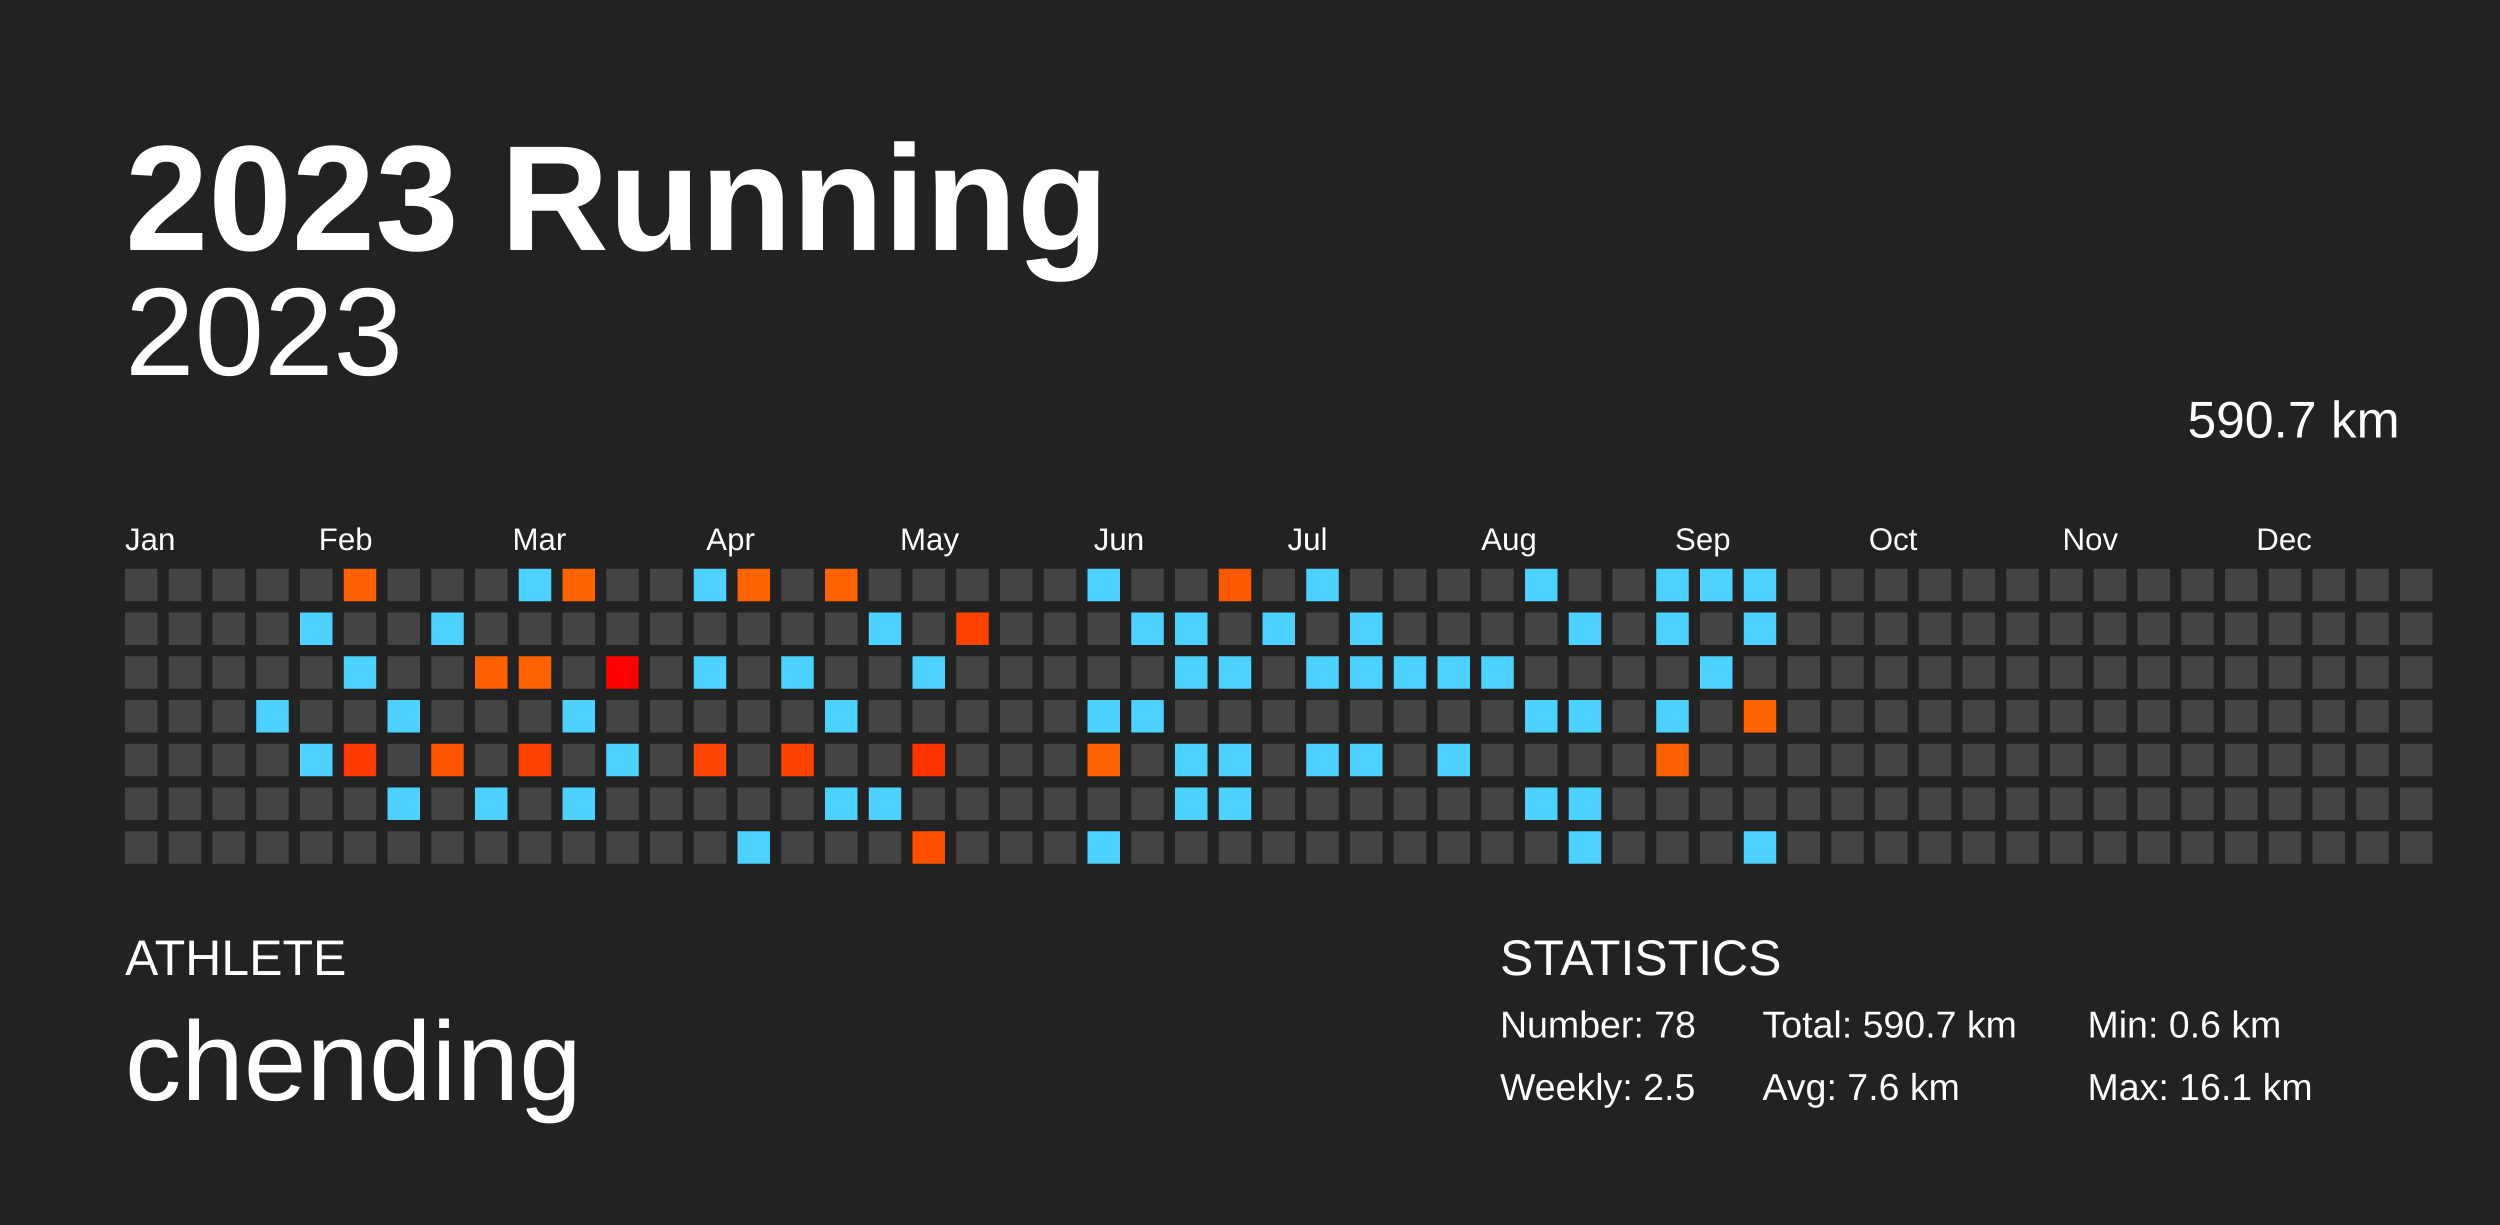
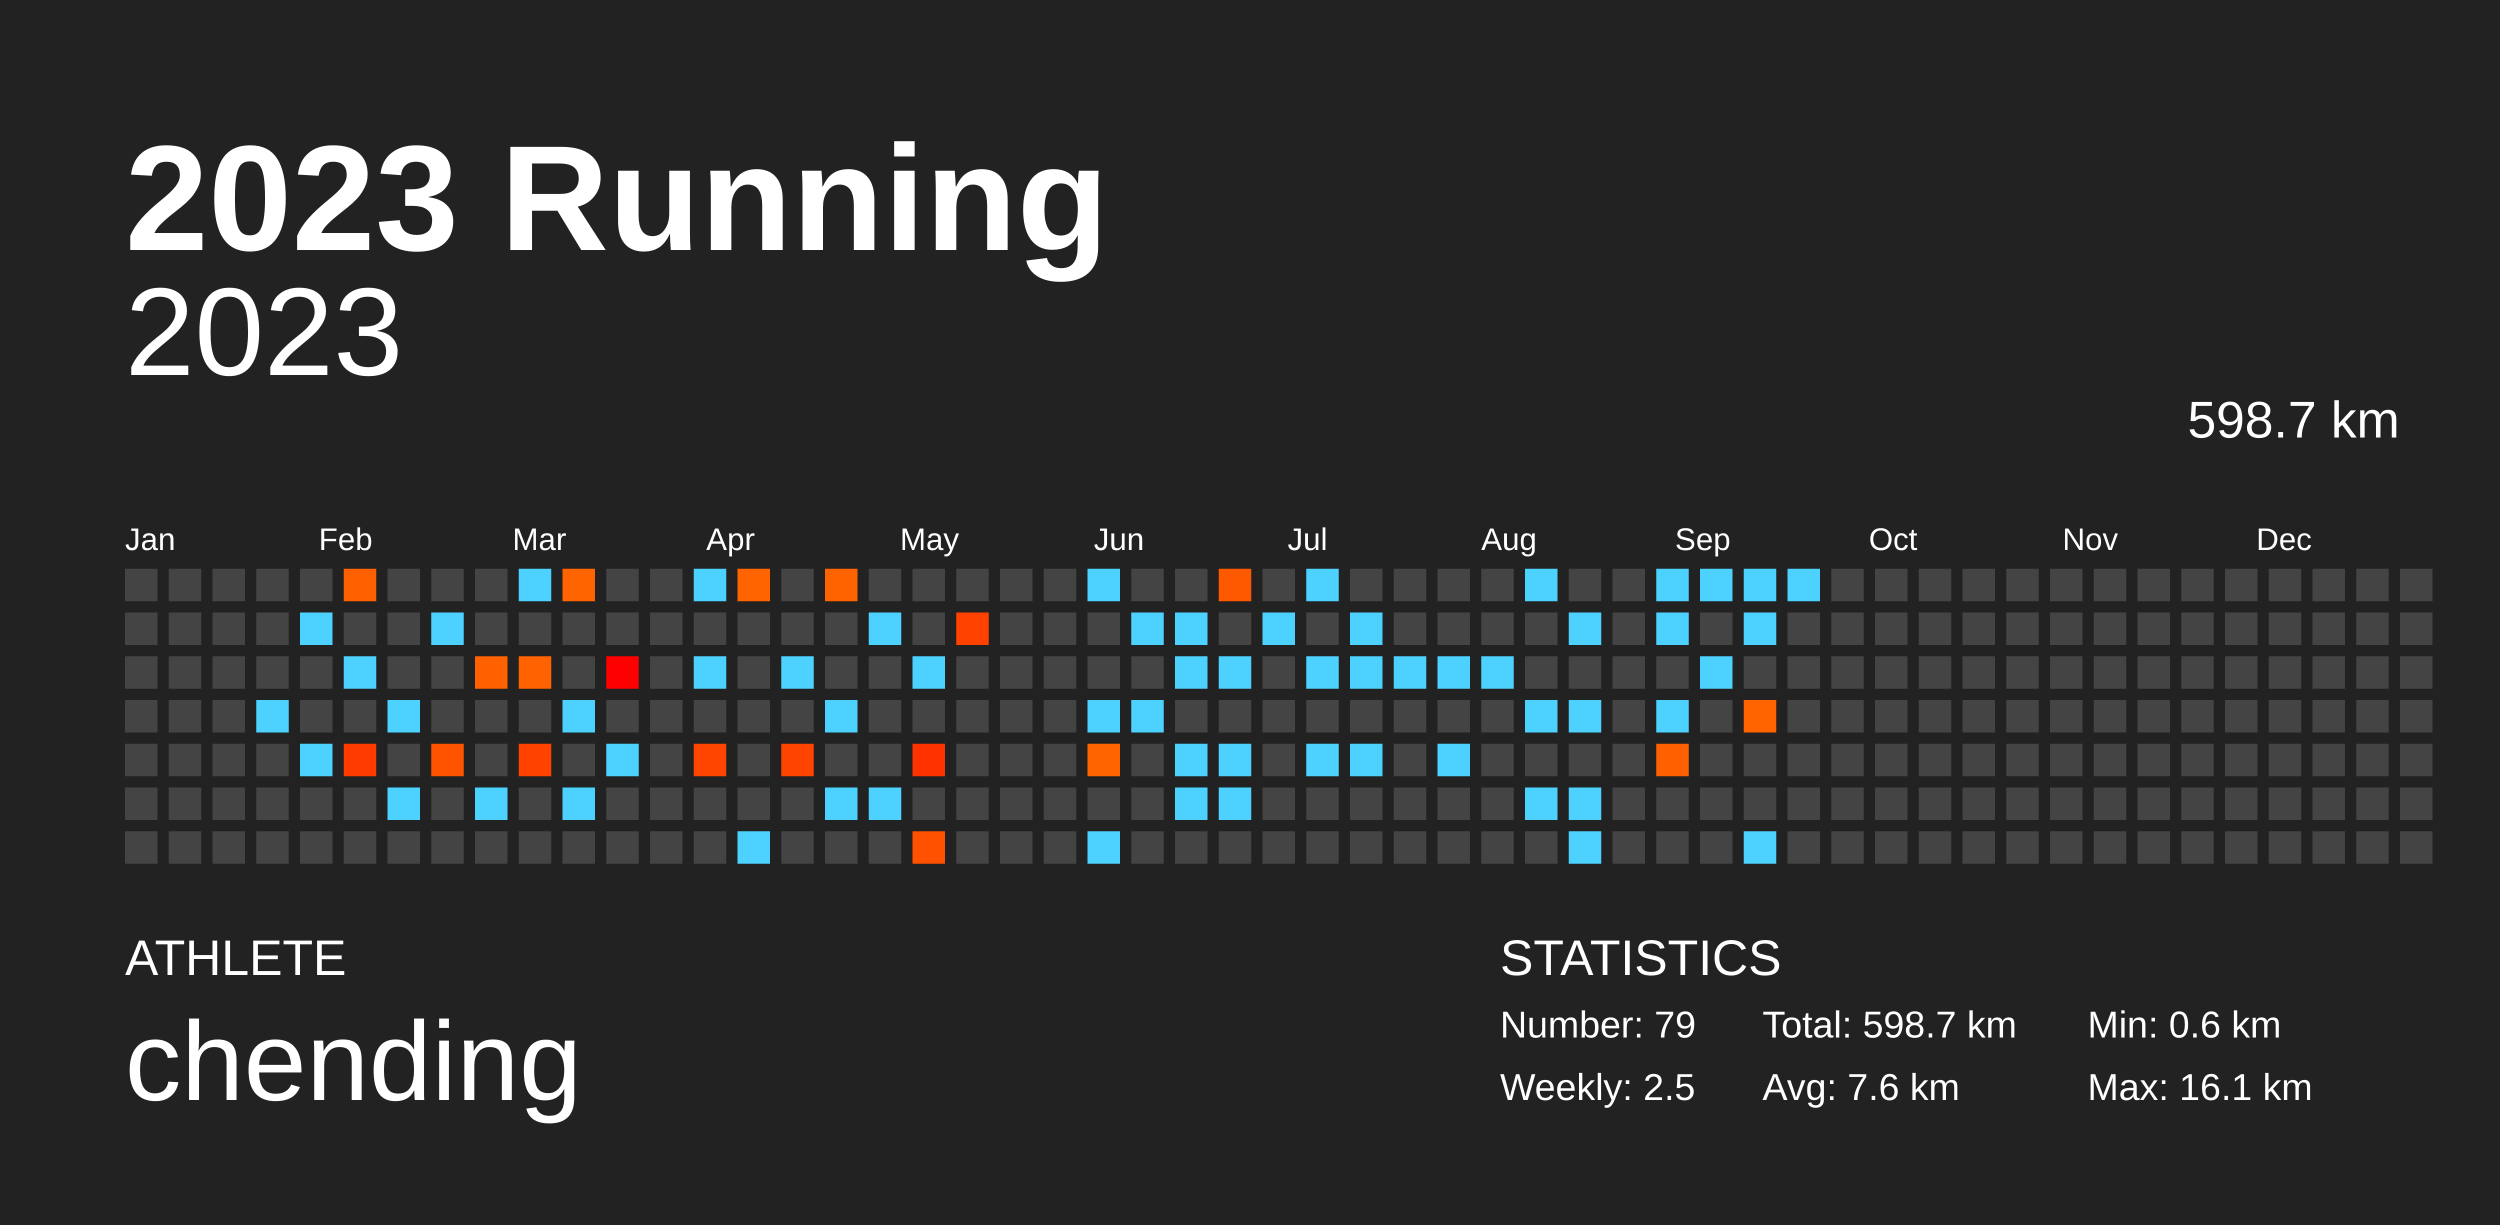
<svg xmlns="http://www.w3.org/2000/svg" baseProfile="full" height="98mm" version="1.1" viewBox="0,0,200,98" width="200mm">
  <defs />
  <rect fill="#222222" height="98" width="200" x="0" y="0" />
  <text fill="#FFFFFF" style="font-size:12px; font-family:Arial; font-weight:bold;" x="10" y="20">2023 Running</text>
  <text fill="#FFFFFF" style="font-size:4px; font-family:Arial" x="10" y="78">ATHLETE</text>
  <text fill="#FFFFFF" style="font-size:9px; font-family:Arial" x="10" y="88">chending</text>
  <text fill="#FFFFFF" style="font-size:4px; font-family:Arial" x="120" y="78">STATISTICS</text>
-   <text fill="#FFFFFF" style="font-size:3px; font-family:Arial" x="120" y="83">Number: 78</text>
+   <text fill="#FFFFFF" style="font-size:3px; font-family:Arial" x="120" y="83">Number: 79</text>
  <text fill="#FFFFFF" style="font-size:3px; font-family:Arial" x="120" y="88">Weekly: 2.5</text>
-   <text fill="#FFFFFF" style="font-size:3px; font-family:Arial" x="141" y="83">Total: 590.7 km</text>
+   <text fill="#FFFFFF" style="font-size:3px; font-family:Arial" x="141" y="83">Total: 598.7 km</text>
  <text fill="#FFFFFF" style="font-size:3px; font-family:Arial" x="141" y="88">Avg: 7.6 km</text>
  <text fill="#FFFFFF" style="font-size:3px; font-family:Arial" x="167" y="83">Min: 0.6 km</text>
  <text fill="#FFFFFF" style="font-size:3px; font-family:Arial" x="167" y="88">Max: 16.1 km</text>
  <text alignment-baseline="hanging" fill="#FFFFFF" style="font-size:10.0px; font-family:Arial;" x="10" y="30">2023</text>
-   <text alignment-baseline="hanging" fill="#FFFFFF" style="font-size:4.125px; font-family:Arial;" x="175" y="35">590.7 km</text>
+   <text alignment-baseline="hanging" fill="#FFFFFF" style="font-size:4.125px; font-family:Arial;" x="175" y="35">598.7 km</text>
  <text fill="#FFFFFF" style="font-size:2.5px; font-family:Arial" x="10.0" y="44">Jan</text>
  <text fill="#FFFFFF" style="font-size:2.5px; font-family:Arial" x="25.5" y="44">Feb</text>
  <text fill="#FFFFFF" style="font-size:2.5px; font-family:Arial" x="41.0" y="44">Mar</text>
  <text fill="#FFFFFF" style="font-size:2.5px; font-family:Arial" x="56.5" y="44">Apr</text>
  <text fill="#FFFFFF" style="font-size:2.5px; font-family:Arial" x="72.0" y="44">May</text>
  <text fill="#FFFFFF" style="font-size:2.5px; font-family:Arial" x="87.5" y="44">Jun</text>
  <text fill="#FFFFFF" style="font-size:2.5px; font-family:Arial" x="103.0" y="44">Jul</text>
  <text fill="#FFFFFF" style="font-size:2.5px; font-family:Arial" x="118.5" y="44">Aug</text>
  <text fill="#FFFFFF" style="font-size:2.5px; font-family:Arial" x="134.0" y="44">Sep</text>
  <text fill="#FFFFFF" style="font-size:2.5px; font-family:Arial" x="149.5" y="44">Oct</text>
  <text fill="#FFFFFF" style="font-size:2.5px; font-family:Arial" x="165.0" y="44">Nov</text>
  <text fill="#FFFFFF" style="font-size:2.5px; font-family:Arial" x="180.5" y="44">Dec</text>
  <rect fill="#444444" height="2.6" width="2.6" x="10.0" y="45.5" />
  <rect fill="#444444" height="2.6" width="2.6" x="10.0" y="49.0" />
  <rect fill="#444444" height="2.6" width="2.6" x="10.0" y="52.5" />
  <rect fill="#444444" height="2.6" width="2.6" x="10.0" y="56.0" />
  <rect fill="#444444" height="2.6" width="2.6" x="10.0" y="59.5" />
  <rect fill="#444444" height="2.6" width="2.6" x="10.0" y="63.0" />
  <rect fill="#444444" height="2.6" width="2.6" x="10.0" y="66.5" />
  <rect fill="#444444" height="2.6" width="2.6" x="13.5" y="45.5" />
  <rect fill="#444444" height="2.6" width="2.6" x="13.5" y="49.0" />
  <rect fill="#444444" height="2.6" width="2.6" x="13.5" y="52.5" />
  <rect fill="#444444" height="2.6" width="2.6" x="13.5" y="56.0" />
  <rect fill="#444444" height="2.6" width="2.6" x="13.5" y="59.5" />
  <rect fill="#444444" height="2.6" width="2.6" x="13.5" y="63.0" />
  <rect fill="#444444" height="2.6" width="2.6" x="13.5" y="66.5" />
  <rect fill="#444444" height="2.6" width="2.6" x="17.0" y="45.5" />
  <rect fill="#444444" height="2.6" width="2.6" x="17.0" y="49.0" />
  <rect fill="#444444" height="2.6" width="2.6" x="17.0" y="52.5" />
  <rect fill="#444444" height="2.6" width="2.6" x="17.0" y="56.0" />
  <rect fill="#444444" height="2.6" width="2.6" x="17.0" y="59.5" />
  <rect fill="#444444" height="2.6" width="2.6" x="17.0" y="63.0" />
  <rect fill="#444444" height="2.6" width="2.6" x="17.0" y="66.5" />
  <rect fill="#444444" height="2.6" width="2.6" x="20.5" y="45.5" />
  <rect fill="#444444" height="2.6" width="2.6" x="20.5" y="49.0" />
  <rect fill="#444444" height="2.6" width="2.6" x="20.5" y="52.5" />
  <rect fill="#4dd2ff" height="2.6" width="2.6" x="20.5" y="56.0" />
  <rect fill="#444444" height="2.6" width="2.6" x="20.5" y="59.5" />
  <rect fill="#444444" height="2.6" width="2.6" x="20.5" y="63.0" />
  <rect fill="#444444" height="2.6" width="2.6" x="20.5" y="66.5" />
  <rect fill="#444444" height="2.6" width="2.6" x="24.0" y="45.5" />
  <rect fill="#4dd2ff" height="2.6" width="2.6" x="24.0" y="49.0" />
  <rect fill="#444444" height="2.6" width="2.6" x="24.0" y="52.5" />
  <rect fill="#444444" height="2.6" width="2.6" x="24.0" y="56.0" />
  <rect fill="#4dd2ff" height="2.6" width="2.6" x="24.0" y="59.5" />
  <rect fill="#444444" height="2.6" width="2.6" x="24.0" y="63.0" />
  <rect fill="#444444" height="2.6" width="2.6" x="24.0" y="66.5" />
  <rect fill="#ff6000" height="2.6" width="2.6" x="27.5" y="45.5" />
  <rect fill="#444444" height="2.6" width="2.6" x="27.5" y="49.0" />
  <rect fill="#4dd2ff" height="2.6" width="2.6" x="27.5" y="52.5" />
  <rect fill="#444444" height="2.6" width="2.6" x="27.5" y="56.0" />
  <rect fill="#ff3b00" height="2.6" width="2.6" x="27.5" y="59.5" />
  <rect fill="#444444" height="2.6" width="2.6" x="27.5" y="63.0" />
  <rect fill="#444444" height="2.6" width="2.6" x="27.5" y="66.5" />
  <rect fill="#444444" height="2.6" width="2.6" x="31.0" y="45.5" />
  <rect fill="#444444" height="2.6" width="2.6" x="31.0" y="49.0" />
  <rect fill="#444444" height="2.6" width="2.6" x="31.0" y="52.5" />
  <rect fill="#4dd2ff" height="2.6" width="2.6" x="31.0" y="56.0" />
  <rect fill="#444444" height="2.6" width="2.6" x="31.0" y="59.5" />
  <rect fill="#4dd2ff" height="2.6" width="2.6" x="31.0" y="63.0" />
  <rect fill="#444444" height="2.6" width="2.6" x="31.0" y="66.5" />
  <rect fill="#444444" height="2.6" width="2.6" x="34.5" y="45.5" />
  <rect fill="#4dd2ff" height="2.6" width="2.6" x="34.5" y="49.0" />
  <rect fill="#444444" height="2.6" width="2.6" x="34.5" y="52.5" />
  <rect fill="#444444" height="2.6" width="2.6" x="34.5" y="56.0" />
  <rect fill="#ff5300" height="2.6" width="2.6" x="34.5" y="59.5" />
  <rect fill="#444444" height="2.6" width="2.6" x="34.5" y="63.0" />
  <rect fill="#444444" height="2.6" width="2.6" x="34.5" y="66.5" />
  <rect fill="#444444" height="2.6" width="2.6" x="38.0" y="45.5" />
  <rect fill="#444444" height="2.6" width="2.6" x="38.0" y="49.0" />
  <rect fill="#ff6100" height="2.6" width="2.6" x="38.0" y="52.5" />
  <rect fill="#444444" height="2.6" width="2.6" x="38.0" y="56.0" />
  <rect fill="#444444" height="2.6" width="2.6" x="38.0" y="59.5" />
  <rect fill="#4dd2ff" height="2.6" width="2.6" x="38.0" y="63.0" />
  <rect fill="#444444" height="2.6" width="2.6" x="38.0" y="66.5" />
  <rect fill="#4dd2ff" height="2.6" width="2.6" x="41.5" y="45.5" />
  <rect fill="#444444" height="2.6" width="2.6" x="41.5" y="49.0" />
  <rect fill="#ff6200" height="2.6" width="2.6" x="41.5" y="52.5" />
  <rect fill="#444444" height="2.6" width="2.6" x="41.5" y="56.0" />
  <rect fill="#ff4200" height="2.6" width="2.6" x="41.5" y="59.5" />
  <rect fill="#444444" height="2.6" width="2.6" x="41.5" y="63.0" />
  <rect fill="#444444" height="2.6" width="2.6" x="41.5" y="66.5" />
  <rect fill="#ff6400" height="2.6" width="2.6" x="45.0" y="45.5" />
  <rect fill="#444444" height="2.6" width="2.6" x="45.0" y="49.0" />
  <rect fill="#444444" height="2.6" width="2.6" x="45.0" y="52.5" />
  <rect fill="#4dd2ff" height="2.6" width="2.6" x="45.0" y="56.0" />
  <rect fill="#444444" height="2.6" width="2.6" x="45.0" y="59.5" />
  <rect fill="#4dd2ff" height="2.6" width="2.6" x="45.0" y="63.0" />
  <rect fill="#444444" height="2.6" width="2.6" x="45.0" y="66.5" />
  <rect fill="#444444" height="2.6" width="2.6" x="48.5" y="45.5" />
  <rect fill="#444444" height="2.6" width="2.6" x="48.5" y="49.0" />
  <rect fill="#ff0000" height="2.6" width="2.6" x="48.5" y="52.5" />
  <rect fill="#444444" height="2.6" width="2.6" x="48.5" y="56.0" />
  <rect fill="#4dd2ff" height="2.6" width="2.6" x="48.5" y="59.5" />
  <rect fill="#444444" height="2.6" width="2.6" x="48.5" y="63.0" />
  <rect fill="#444444" height="2.6" width="2.6" x="48.5" y="66.5" />
  <rect fill="#444444" height="2.6" width="2.6" x="52.0" y="45.5" />
  <rect fill="#444444" height="2.6" width="2.6" x="52.0" y="49.0" />
  <rect fill="#444444" height="2.6" width="2.6" x="52.0" y="52.5" />
  <rect fill="#444444" height="2.6" width="2.6" x="52.0" y="56.0" />
  <rect fill="#444444" height="2.6" width="2.6" x="52.0" y="59.5" />
  <rect fill="#444444" height="2.6" width="2.6" x="52.0" y="63.0" />
  <rect fill="#444444" height="2.6" width="2.6" x="52.0" y="66.5" />
  <rect fill="#4dd2ff" height="2.6" width="2.6" x="55.5" y="45.5" />
  <rect fill="#444444" height="2.6" width="2.6" x="55.5" y="49.0" />
  <rect fill="#4dd2ff" height="2.6" width="2.6" x="55.5" y="52.5" />
  <rect fill="#444444" height="2.6" width="2.6" x="55.5" y="56.0" />
  <rect fill="#ff4500" height="2.6" width="2.6" x="55.5" y="59.5" />
  <rect fill="#444444" height="2.6" width="2.6" x="55.5" y="63.0" />
  <rect fill="#444444" height="2.6" width="2.6" x="55.5" y="66.5" />
  <rect fill="#ff6400" height="2.6" width="2.6" x="59.0" y="45.5" />
  <rect fill="#444444" height="2.6" width="2.6" x="59.0" y="49.0" />
  <rect fill="#444444" height="2.6" width="2.6" x="59.0" y="52.5" />
  <rect fill="#444444" height="2.6" width="2.6" x="59.0" y="56.0" />
  <rect fill="#444444" height="2.6" width="2.6" x="59.0" y="59.5" />
  <rect fill="#444444" height="2.6" width="2.6" x="59.0" y="63.0" />
  <rect fill="#4dd2ff" height="2.6" width="2.6" x="59.0" y="66.5" />
  <rect fill="#444444" height="2.6" width="2.6" x="62.5" y="45.5" />
  <rect fill="#444444" height="2.6" width="2.6" x="62.5" y="49.0" />
  <rect fill="#4dd2ff" height="2.6" width="2.6" x="62.5" y="52.5" />
  <rect fill="#444444" height="2.6" width="2.6" x="62.5" y="56.0" />
  <rect fill="#ff4300" height="2.6" width="2.6" x="62.5" y="59.5" />
  <rect fill="#444444" height="2.6" width="2.6" x="62.5" y="63.0" />
  <rect fill="#444444" height="2.6" width="2.6" x="62.5" y="66.5" />
  <rect fill="#ff6300" height="2.6" width="2.6" x="66.0" y="45.5" />
  <rect fill="#444444" height="2.6" width="2.6" x="66.0" y="49.0" />
  <rect fill="#444444" height="2.6" width="2.6" x="66.0" y="52.5" />
  <rect fill="#4dd2ff" height="2.6" width="2.6" x="66.0" y="56.0" />
  <rect fill="#444444" height="2.6" width="2.6" x="66.0" y="59.5" />
  <rect fill="#4dd2ff" height="2.6" width="2.6" x="66.0" y="63.0" />
  <rect fill="#444444" height="2.6" width="2.6" x="66.0" y="66.5" />
  <rect fill="#444444" height="2.6" width="2.6" x="69.5" y="45.5" />
  <rect fill="#4dd2ff" height="2.6" width="2.6" x="69.5" y="49.0" />
  <rect fill="#444444" height="2.6" width="2.6" x="69.5" y="52.5" />
  <rect fill="#444444" height="2.6" width="2.6" x="69.5" y="56.0" />
  <rect fill="#444444" height="2.6" width="2.6" x="69.5" y="59.5" />
  <rect fill="#4dd2ff" height="2.6" width="2.6" x="69.5" y="63.0" />
  <rect fill="#444444" height="2.6" width="2.6" x="69.5" y="66.5" />
  <rect fill="#444444" height="2.6" width="2.6" x="73.0" y="45.5" />
  <rect fill="#444444" height="2.6" width="2.6" x="73.0" y="49.0" />
  <rect fill="#4dd2ff" height="2.6" width="2.6" x="73.0" y="52.5" />
  <rect fill="#444444" height="2.6" width="2.6" x="73.0" y="56.0" />
  <rect fill="#ff3200" height="2.6" width="2.6" x="73.0" y="59.5" />
  <rect fill="#444444" height="2.6" width="2.6" x="73.0" y="63.0" />
  <rect fill="#ff5100" height="2.6" width="2.6" x="73.0" y="66.5" />
  <rect fill="#444444" height="2.6" width="2.6" x="76.5" y="45.5" />
  <rect fill="#ff4200" height="2.6" width="2.6" x="76.5" y="49.0" />
  <rect fill="#444444" height="2.6" width="2.6" x="76.5" y="52.5" />
  <rect fill="#444444" height="2.6" width="2.6" x="76.5" y="56.0" />
  <rect fill="#444444" height="2.6" width="2.6" x="76.5" y="59.5" />
  <rect fill="#444444" height="2.6" width="2.6" x="76.5" y="63.0" />
  <rect fill="#444444" height="2.6" width="2.6" x="76.5" y="66.5" />
  <rect fill="#444444" height="2.6" width="2.6" x="80.0" y="45.5" />
  <rect fill="#444444" height="2.6" width="2.6" x="80.0" y="49.0" />
  <rect fill="#444444" height="2.6" width="2.6" x="80.0" y="52.5" />
  <rect fill="#444444" height="2.6" width="2.6" x="80.0" y="56.0" />
  <rect fill="#444444" height="2.6" width="2.6" x="80.0" y="59.5" />
  <rect fill="#444444" height="2.6" width="2.6" x="80.0" y="63.0" />
  <rect fill="#444444" height="2.6" width="2.6" x="80.0" y="66.5" />
  <rect fill="#444444" height="2.6" width="2.6" x="83.5" y="45.5" />
  <rect fill="#444444" height="2.6" width="2.6" x="83.5" y="49.0" />
  <rect fill="#444444" height="2.6" width="2.6" x="83.5" y="52.5" />
  <rect fill="#444444" height="2.6" width="2.6" x="83.5" y="56.0" />
  <rect fill="#444444" height="2.6" width="2.6" x="83.5" y="59.5" />
  <rect fill="#444444" height="2.6" width="2.6" x="83.5" y="63.0" />
  <rect fill="#444444" height="2.6" width="2.6" x="83.5" y="66.5" />
  <rect fill="#4dd2ff" height="2.6" width="2.6" x="87.0" y="45.5" />
  <rect fill="#444444" height="2.6" width="2.6" x="87.0" y="49.0" />
  <rect fill="#444444" height="2.6" width="2.6" x="87.0" y="52.5" />
  <rect fill="#4dd2ff" height="2.6" width="2.6" x="87.0" y="56.0" />
  <rect fill="#ff6400" height="2.6" width="2.6" x="87.0" y="59.5" />
  <rect fill="#444444" height="2.6" width="2.6" x="87.0" y="63.0" />
  <rect fill="#4dd2ff" height="2.6" width="2.6" x="87.0" y="66.5" />
  <rect fill="#444444" height="2.6" width="2.6" x="90.5" y="45.5" />
  <rect fill="#4dd2ff" height="2.6" width="2.6" x="90.5" y="49.0" />
  <rect fill="#444444" height="2.6" width="2.6" x="90.5" y="52.5" />
  <rect fill="#4dd2ff" height="2.6" width="2.6" x="90.5" y="56.0" />
  <rect fill="#444444" height="2.6" width="2.6" x="90.5" y="59.5" />
  <rect fill="#444444" height="2.6" width="2.6" x="90.5" y="63.0" />
  <rect fill="#444444" height="2.6" width="2.6" x="90.5" y="66.5" />
  <rect fill="#444444" height="2.6" width="2.6" x="94.0" y="45.5" />
  <rect fill="#4dd2ff" height="2.6" width="2.6" x="94.0" y="49.0" />
  <rect fill="#4dd2ff" height="2.6" width="2.6" x="94.0" y="52.5" />
  <rect fill="#444444" height="2.6" width="2.6" x="94.0" y="56.0" />
  <rect fill="#4dd2ff" height="2.6" width="2.6" x="94.0" y="59.5" />
  <rect fill="#4dd2ff" height="2.6" width="2.6" x="94.0" y="63.0" />
  <rect fill="#444444" height="2.6" width="2.6" x="94.0" y="66.5" />
  <rect fill="#ff5900" height="2.6" width="2.6" x="97.5" y="45.5" />
  <rect fill="#444444" height="2.6" width="2.6" x="97.5" y="49.0" />
  <rect fill="#4dd2ff" height="2.6" width="2.6" x="97.5" y="52.5" />
  <rect fill="#444444" height="2.6" width="2.6" x="97.5" y="56.0" />
  <rect fill="#4dd2ff" height="2.6" width="2.6" x="97.5" y="59.5" />
  <rect fill="#4dd2ff" height="2.6" width="2.6" x="97.5" y="63.0" />
  <rect fill="#444444" height="2.6" width="2.6" x="97.5" y="66.5" />
  <rect fill="#444444" height="2.6" width="2.6" x="101.0" y="45.5" />
  <rect fill="#4dd2ff" height="2.6" width="2.6" x="101.0" y="49.0" />
  <rect fill="#444444" height="2.6" width="2.6" x="101.0" y="52.5" />
  <rect fill="#444444" height="2.6" width="2.6" x="101.0" y="56.0" />
  <rect fill="#444444" height="2.6" width="2.6" x="101.0" y="59.5" />
  <rect fill="#444444" height="2.6" width="2.6" x="101.0" y="63.0" />
  <rect fill="#444444" height="2.6" width="2.6" x="101.0" y="66.5" />
  <rect fill="#4dd2ff" height="2.6" width="2.6" x="104.5" y="45.5" />
  <rect fill="#444444" height="2.6" width="2.6" x="104.5" y="49.0" />
  <rect fill="#4dd2ff" height="2.6" width="2.6" x="104.5" y="52.5" />
  <rect fill="#444444" height="2.6" width="2.6" x="104.5" y="56.0" />
  <rect fill="#4dd2ff" height="2.6" width="2.6" x="104.5" y="59.5" />
  <rect fill="#444444" height="2.6" width="2.6" x="104.5" y="63.0" />
  <rect fill="#444444" height="2.6" width="2.6" x="104.5" y="66.5" />
  <rect fill="#444444" height="2.6" width="2.6" x="108.0" y="45.5" />
  <rect fill="#4dd2ff" height="2.6" width="2.6" x="108.0" y="49.0" />
  <rect fill="#4dd2ff" height="2.6" width="2.6" x="108.0" y="52.5" />
  <rect fill="#444444" height="2.6" width="2.6" x="108.0" y="56.0" />
  <rect fill="#4dd2ff" height="2.6" width="2.6" x="108.0" y="59.5" />
  <rect fill="#444444" height="2.6" width="2.6" x="108.0" y="63.0" />
  <rect fill="#444444" height="2.6" width="2.6" x="108.0" y="66.5" />
  <rect fill="#444444" height="2.6" width="2.6" x="111.5" y="45.5" />
  <rect fill="#444444" height="2.6" width="2.6" x="111.5" y="49.0" />
  <rect fill="#4dd2ff" height="2.6" width="2.6" x="111.5" y="52.5" />
  <rect fill="#444444" height="2.6" width="2.6" x="111.5" y="56.0" />
  <rect fill="#444444" height="2.6" width="2.6" x="111.5" y="59.5" />
  <rect fill="#444444" height="2.6" width="2.6" x="111.5" y="63.0" />
  <rect fill="#444444" height="2.6" width="2.6" x="111.5" y="66.5" />
  <rect fill="#444444" height="2.6" width="2.6" x="115.0" y="45.5" />
  <rect fill="#444444" height="2.6" width="2.6" x="115.0" y="49.0" />
  <rect fill="#4dd2ff" height="2.6" width="2.6" x="115.0" y="52.5" />
  <rect fill="#444444" height="2.6" width="2.6" x="115.0" y="56.0" />
  <rect fill="#4dd2ff" height="2.6" width="2.6" x="115.0" y="59.5" />
  <rect fill="#444444" height="2.6" width="2.6" x="115.0" y="63.0" />
  <rect fill="#444444" height="2.6" width="2.6" x="115.0" y="66.5" />
  <rect fill="#444444" height="2.6" width="2.6" x="118.5" y="45.5" />
  <rect fill="#444444" height="2.6" width="2.6" x="118.5" y="49.0" />
  <rect fill="#4dd2ff" height="2.6" width="2.6" x="118.5" y="52.5" />
  <rect fill="#444444" height="2.6" width="2.6" x="118.5" y="56.0" />
  <rect fill="#444444" height="2.6" width="2.6" x="118.5" y="59.5" />
  <rect fill="#444444" height="2.6" width="2.6" x="118.5" y="63.0" />
  <rect fill="#444444" height="2.6" width="2.6" x="118.5" y="66.5" />
  <rect fill="#4dd2ff" height="2.6" width="2.6" x="122.0" y="45.5" />
  <rect fill="#444444" height="2.6" width="2.6" x="122.0" y="49.0" />
  <rect fill="#444444" height="2.6" width="2.6" x="122.0" y="52.5" />
  <rect fill="#4dd2ff" height="2.6" width="2.6" x="122.0" y="56.0" />
  <rect fill="#444444" height="2.6" width="2.6" x="122.0" y="59.5" />
  <rect fill="#4dd2ff" height="2.6" width="2.6" x="122.0" y="63.0" />
  <rect fill="#444444" height="2.6" width="2.6" x="122.0" y="66.5" />
  <rect fill="#444444" height="2.6" width="2.6" x="125.5" y="45.5" />
  <rect fill="#4dd2ff" height="2.6" width="2.6" x="125.5" y="49.0" />
  <rect fill="#444444" height="2.6" width="2.6" x="125.5" y="52.5" />
  <rect fill="#4dd2ff" height="2.6" width="2.6" x="125.5" y="56.0" />
  <rect fill="#444444" height="2.6" width="2.6" x="125.5" y="59.5" />
  <rect fill="#4dd2ff" height="2.6" width="2.6" x="125.5" y="63.0" />
  <rect fill="#4dd2ff" height="2.6" width="2.6" x="125.5" y="66.5" />
  <rect fill="#444444" height="2.6" width="2.6" x="129.0" y="45.5" />
  <rect fill="#444444" height="2.6" width="2.6" x="129.0" y="49.0" />
  <rect fill="#444444" height="2.6" width="2.6" x="129.0" y="52.5" />
  <rect fill="#444444" height="2.6" width="2.6" x="129.0" y="56.0" />
  <rect fill="#444444" height="2.6" width="2.6" x="129.0" y="59.5" />
  <rect fill="#444444" height="2.6" width="2.6" x="129.0" y="63.0" />
  <rect fill="#444444" height="2.6" width="2.6" x="129.0" y="66.5" />
  <rect fill="#4dd2ff" height="2.6" width="2.6" x="132.5" y="45.5" />
  <rect fill="#4dd2ff" height="2.6" width="2.6" x="132.5" y="49.0" />
  <rect fill="#444444" height="2.6" width="2.6" x="132.5" y="52.5" />
  <rect fill="#4dd2ff" height="2.6" width="2.6" x="132.5" y="56.0" />
  <rect fill="#ff6000" height="2.6" width="2.6" x="132.5" y="59.5" />
  <rect fill="#444444" height="2.6" width="2.6" x="132.5" y="63.0" />
  <rect fill="#444444" height="2.6" width="2.6" x="132.5" y="66.5" />
  <rect fill="#4dd2ff" height="2.6" width="2.6" x="136.0" y="45.5" />
  <rect fill="#444444" height="2.6" width="2.6" x="136.0" y="49.0" />
  <rect fill="#4dd2ff" height="2.6" width="2.6" x="136.0" y="52.5" />
  <rect fill="#444444" height="2.6" width="2.6" x="136.0" y="56.0" />
  <rect fill="#444444" height="2.6" width="2.6" x="136.0" y="59.5" />
  <rect fill="#444444" height="2.6" width="2.6" x="136.0" y="63.0" />
  <rect fill="#444444" height="2.6" width="2.6" x="136.0" y="66.5" />
  <rect fill="#4dd2ff" height="2.6" width="2.6" x="139.5" y="45.5" />
  <rect fill="#4dd2ff" height="2.6" width="2.6" x="139.5" y="49.0" />
  <rect fill="#444444" height="2.6" width="2.6" x="139.5" y="52.5" />
  <rect fill="#ff6400" height="2.6" width="2.6" x="139.5" y="56.0" />
  <rect fill="#444444" height="2.6" width="2.6" x="139.5" y="59.5" />
  <rect fill="#444444" height="2.6" width="2.6" x="139.5" y="63.0" />
  <rect fill="#4dd2ff" height="2.6" width="2.6" x="139.5" y="66.5" />
-   <rect fill="#444444" height="2.6" width="2.6" x="143.0" y="45.5" />
+   <rect fill="#4dd2ff" height="2.6" width="2.6" x="143.0" y="45.5" />
  <rect fill="#444444" height="2.6" width="2.6" x="143.0" y="49.0" />
  <rect fill="#444444" height="2.6" width="2.6" x="143.0" y="52.5" />
  <rect fill="#444444" height="2.6" width="2.6" x="143.0" y="56.0" />
  <rect fill="#444444" height="2.6" width="2.6" x="143.0" y="59.5" />
  <rect fill="#444444" height="2.6" width="2.6" x="143.0" y="63.0" />
  <rect fill="#444444" height="2.6" width="2.6" x="143.0" y="66.5" />
  <rect fill="#444444" height="2.6" width="2.6" x="146.5" y="45.5" />
  <rect fill="#444444" height="2.6" width="2.6" x="146.5" y="49.0" />
  <rect fill="#444444" height="2.6" width="2.6" x="146.5" y="52.5" />
  <rect fill="#444444" height="2.6" width="2.6" x="146.5" y="56.0" />
  <rect fill="#444444" height="2.6" width="2.6" x="146.5" y="59.5" />
  <rect fill="#444444" height="2.6" width="2.6" x="146.5" y="63.0" />
  <rect fill="#444444" height="2.6" width="2.6" x="146.5" y="66.5" />
  <rect fill="#444444" height="2.6" width="2.6" x="150.0" y="45.5" />
  <rect fill="#444444" height="2.6" width="2.6" x="150.0" y="49.0" />
  <rect fill="#444444" height="2.6" width="2.6" x="150.0" y="52.5" />
  <rect fill="#444444" height="2.6" width="2.6" x="150.0" y="56.0" />
  <rect fill="#444444" height="2.6" width="2.6" x="150.0" y="59.5" />
  <rect fill="#444444" height="2.6" width="2.6" x="150.0" y="63.0" />
  <rect fill="#444444" height="2.6" width="2.6" x="150.0" y="66.5" />
  <rect fill="#444444" height="2.6" width="2.6" x="153.5" y="45.5" />
  <rect fill="#444444" height="2.6" width="2.6" x="153.5" y="49.0" />
  <rect fill="#444444" height="2.6" width="2.6" x="153.5" y="52.5" />
  <rect fill="#444444" height="2.6" width="2.6" x="153.5" y="56.0" />
  <rect fill="#444444" height="2.6" width="2.6" x="153.5" y="59.5" />
  <rect fill="#444444" height="2.6" width="2.6" x="153.5" y="63.0" />
  <rect fill="#444444" height="2.6" width="2.6" x="153.5" y="66.5" />
  <rect fill="#444444" height="2.6" width="2.6" x="157.0" y="45.5" />
  <rect fill="#444444" height="2.6" width="2.6" x="157.0" y="49.0" />
  <rect fill="#444444" height="2.6" width="2.6" x="157.0" y="52.5" />
  <rect fill="#444444" height="2.6" width="2.6" x="157.0" y="56.0" />
  <rect fill="#444444" height="2.6" width="2.6" x="157.0" y="59.5" />
  <rect fill="#444444" height="2.6" width="2.6" x="157.0" y="63.0" />
  <rect fill="#444444" height="2.6" width="2.6" x="157.0" y="66.5" />
  <rect fill="#444444" height="2.6" width="2.6" x="160.5" y="45.5" />
  <rect fill="#444444" height="2.6" width="2.6" x="160.5" y="49.0" />
  <rect fill="#444444" height="2.6" width="2.6" x="160.5" y="52.5" />
  <rect fill="#444444" height="2.6" width="2.6" x="160.5" y="56.0" />
  <rect fill="#444444" height="2.6" width="2.6" x="160.5" y="59.5" />
  <rect fill="#444444" height="2.6" width="2.6" x="160.5" y="63.0" />
  <rect fill="#444444" height="2.6" width="2.6" x="160.5" y="66.5" />
  <rect fill="#444444" height="2.6" width="2.6" x="164.0" y="45.5" />
  <rect fill="#444444" height="2.6" width="2.6" x="164.0" y="49.0" />
  <rect fill="#444444" height="2.6" width="2.6" x="164.0" y="52.5" />
  <rect fill="#444444" height="2.6" width="2.6" x="164.0" y="56.0" />
  <rect fill="#444444" height="2.6" width="2.6" x="164.0" y="59.5" />
  <rect fill="#444444" height="2.6" width="2.6" x="164.0" y="63.0" />
  <rect fill="#444444" height="2.6" width="2.6" x="164.0" y="66.5" />
  <rect fill="#444444" height="2.6" width="2.6" x="167.5" y="45.5" />
  <rect fill="#444444" height="2.6" width="2.6" x="167.5" y="49.0" />
  <rect fill="#444444" height="2.6" width="2.6" x="167.5" y="52.5" />
  <rect fill="#444444" height="2.6" width="2.6" x="167.5" y="56.0" />
  <rect fill="#444444" height="2.6" width="2.6" x="167.5" y="59.5" />
  <rect fill="#444444" height="2.6" width="2.6" x="167.5" y="63.0" />
  <rect fill="#444444" height="2.6" width="2.6" x="167.5" y="66.5" />
  <rect fill="#444444" height="2.6" width="2.6" x="171.0" y="45.5" />
  <rect fill="#444444" height="2.6" width="2.6" x="171.0" y="49.0" />
  <rect fill="#444444" height="2.6" width="2.6" x="171.0" y="52.5" />
  <rect fill="#444444" height="2.6" width="2.6" x="171.0" y="56.0" />
  <rect fill="#444444" height="2.6" width="2.6" x="171.0" y="59.5" />
  <rect fill="#444444" height="2.6" width="2.6" x="171.0" y="63.0" />
  <rect fill="#444444" height="2.6" width="2.6" x="171.0" y="66.5" />
  <rect fill="#444444" height="2.6" width="2.6" x="174.5" y="45.5" />
  <rect fill="#444444" height="2.6" width="2.6" x="174.5" y="49.0" />
  <rect fill="#444444" height="2.6" width="2.6" x="174.5" y="52.5" />
  <rect fill="#444444" height="2.6" width="2.6" x="174.5" y="56.0" />
  <rect fill="#444444" height="2.6" width="2.6" x="174.5" y="59.5" />
  <rect fill="#444444" height="2.6" width="2.6" x="174.5" y="63.0" />
  <rect fill="#444444" height="2.6" width="2.6" x="174.5" y="66.5" />
  <rect fill="#444444" height="2.6" width="2.6" x="178.0" y="45.5" />
  <rect fill="#444444" height="2.6" width="2.6" x="178.0" y="49.0" />
  <rect fill="#444444" height="2.6" width="2.6" x="178.0" y="52.5" />
  <rect fill="#444444" height="2.6" width="2.6" x="178.0" y="56.0" />
  <rect fill="#444444" height="2.6" width="2.6" x="178.0" y="59.5" />
  <rect fill="#444444" height="2.6" width="2.6" x="178.0" y="63.0" />
  <rect fill="#444444" height="2.6" width="2.6" x="178.0" y="66.5" />
  <rect fill="#444444" height="2.6" width="2.6" x="181.5" y="45.5" />
  <rect fill="#444444" height="2.6" width="2.6" x="181.5" y="49.0" />
  <rect fill="#444444" height="2.6" width="2.6" x="181.5" y="52.5" />
  <rect fill="#444444" height="2.6" width="2.6" x="181.5" y="56.0" />
  <rect fill="#444444" height="2.6" width="2.6" x="181.5" y="59.5" />
  <rect fill="#444444" height="2.6" width="2.6" x="181.5" y="63.0" />
  <rect fill="#444444" height="2.6" width="2.6" x="181.5" y="66.5" />
  <rect fill="#444444" height="2.6" width="2.6" x="185.0" y="45.5" />
  <rect fill="#444444" height="2.6" width="2.6" x="185.0" y="49.0" />
  <rect fill="#444444" height="2.6" width="2.6" x="185.0" y="52.5" />
  <rect fill="#444444" height="2.6" width="2.6" x="185.0" y="56.0" />
  <rect fill="#444444" height="2.6" width="2.6" x="185.0" y="59.5" />
  <rect fill="#444444" height="2.6" width="2.6" x="185.0" y="63.0" />
  <rect fill="#444444" height="2.6" width="2.6" x="185.0" y="66.5" />
  <rect fill="#444444" height="2.6" width="2.6" x="188.5" y="45.5" />
  <rect fill="#444444" height="2.6" width="2.6" x="188.5" y="49.0" />
  <rect fill="#444444" height="2.6" width="2.6" x="188.5" y="52.5" />
  <rect fill="#444444" height="2.6" width="2.6" x="188.5" y="56.0" />
  <rect fill="#444444" height="2.6" width="2.6" x="188.5" y="59.5" />
  <rect fill="#444444" height="2.6" width="2.6" x="188.5" y="63.0" />
  <rect fill="#444444" height="2.6" width="2.6" x="188.5" y="66.5" />
  <rect fill="#444444" height="2.6" width="2.6" x="192.0" y="45.5" />
  <rect fill="#444444" height="2.6" width="2.6" x="192.0" y="49.0" />
  <rect fill="#444444" height="2.6" width="2.6" x="192.0" y="52.5" />
  <rect fill="#444444" height="2.6" width="2.6" x="192.0" y="56.0" />
  <rect fill="#444444" height="2.6" width="2.6" x="192.0" y="59.5" />
  <rect fill="#444444" height="2.6" width="2.6" x="192.0" y="63.0" />
  <rect fill="#444444" height="2.6" width="2.6" x="192.0" y="66.5" />
</svg>
